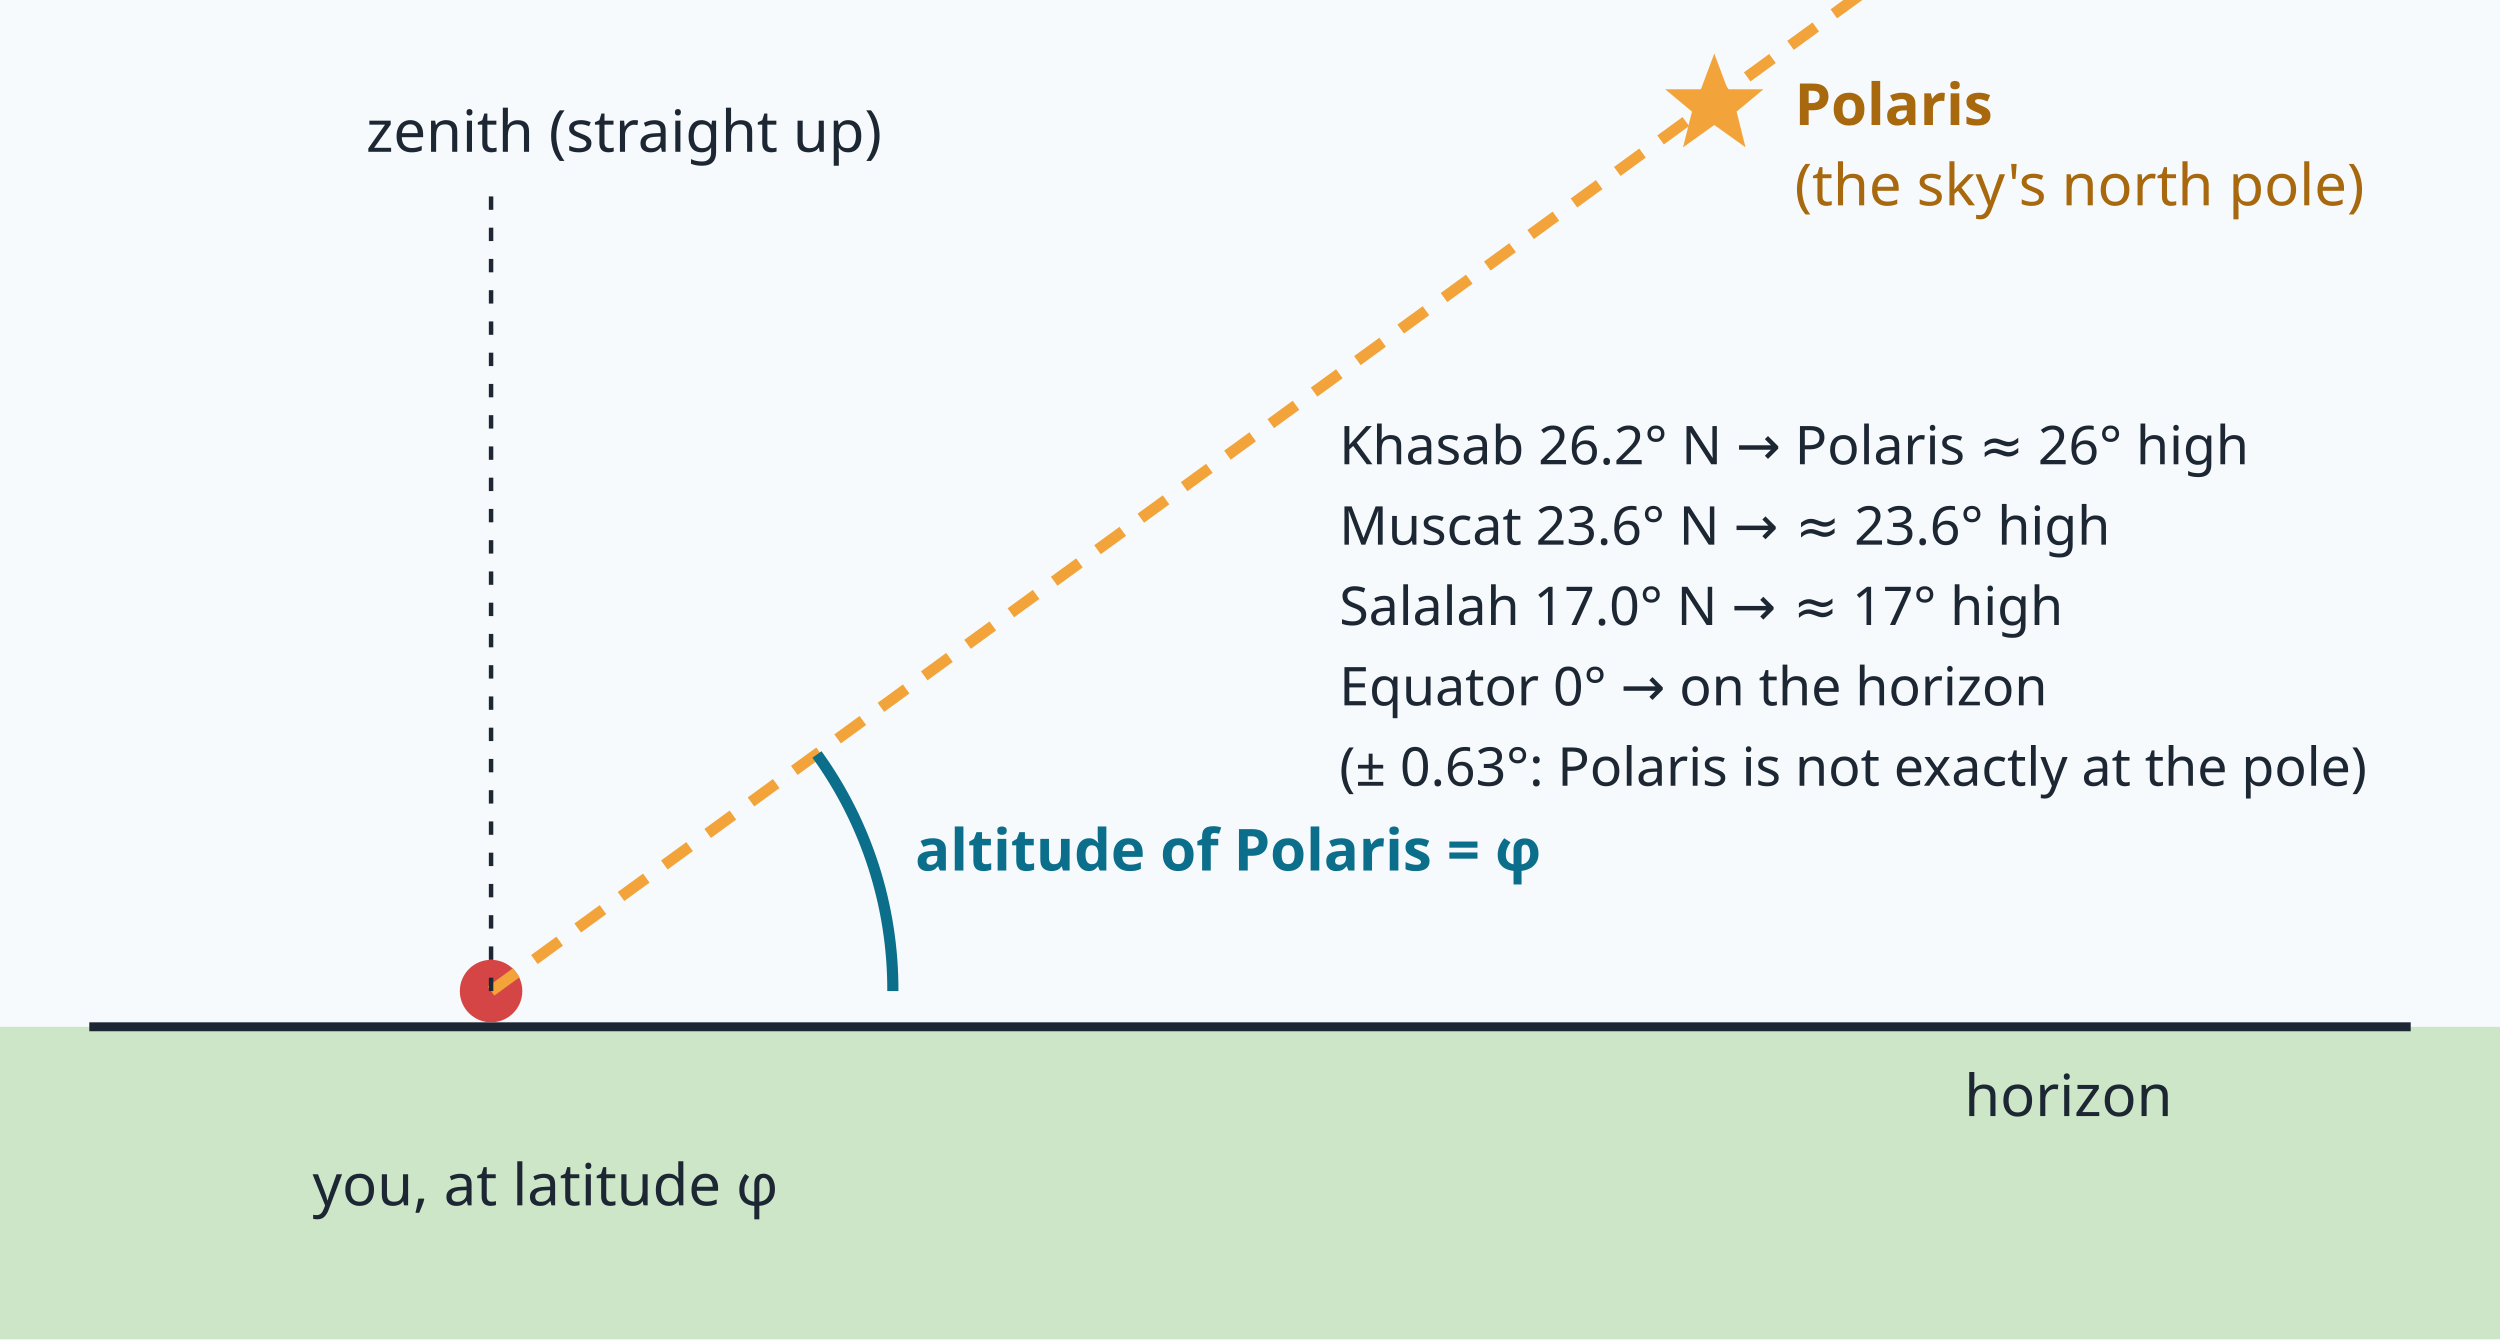
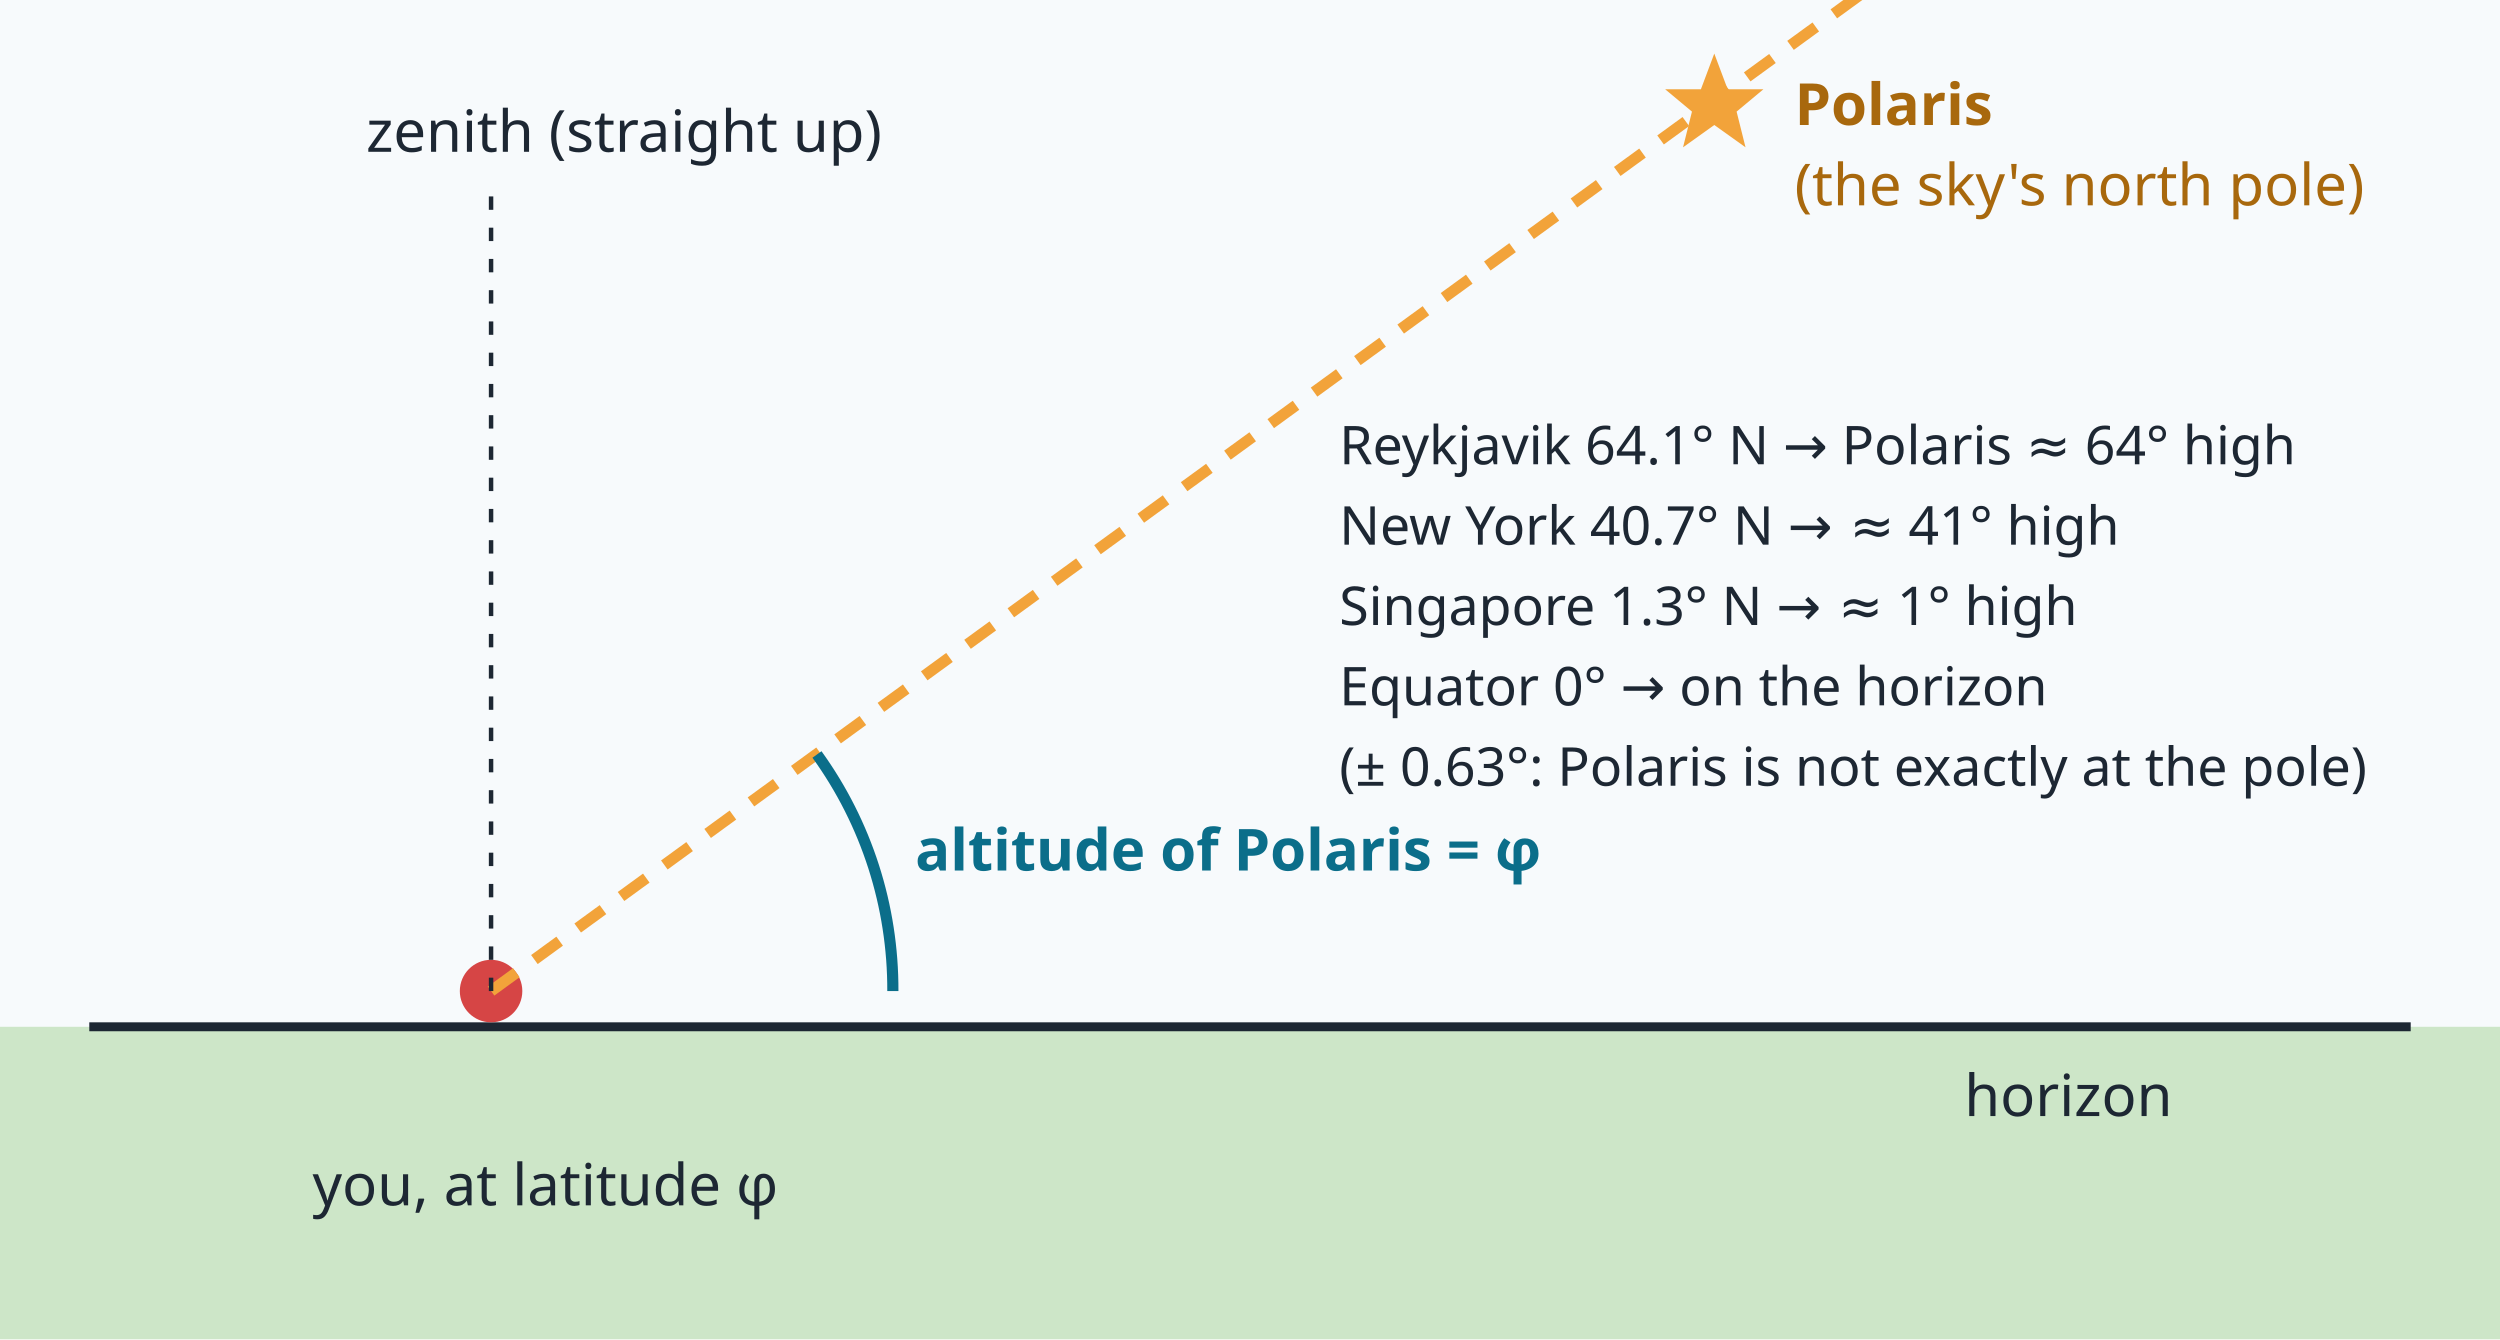
<svg xmlns="http://www.w3.org/2000/svg" viewBox="0 0 560 300" font-family="sans-serif" font-size="13">
  <rect width="560" height="300" fill="#f7fafc" />
  <rect x="0" y="230" width="560" height="70" fill="#cde6c8" />
  <line x1="20" y1="230" x2="540" y2="230" stroke="#1d2733" stroke-width="2" />
  <text x="440" y="250" fill="#1d2733">horizon</text>
  <circle cx="110" cy="222" r="7" fill="#d64545" />
  <text x="70" y="270" fill="#1d2733">you, at latitude φ</text>
  <line x1="110" y1="222" x2="470" y2="-40" stroke="#f2a33a" stroke-width="2.5" stroke-dasharray="7 5" />
  <g transform="translate(384,23)">
    <polygon points="0,-11 3,-3 11,-3 5,2 7,10 0,5 -7,10 -5,2 -11,-3 -3,-3" fill="#f2a33a" />
  </g>
  <text x="402" y="28" fill="#a8680d" font-weight="bold">Polaris</text>
  <text x="402" y="46" fill="#a8680d">(the sky's north pole)</text>
  <path d="M 200 222 A 90 90 0 0 0 183 169" fill="none" stroke="#0b6e8a" stroke-width="2.5" />
  <text x="205" y="195" fill="#0b6e8a" font-weight="bold">altitude of Polaris = φ</text>
  <line x1="110" y1="222" x2="110" y2="40" stroke="#1d2733" stroke-dasharray="3 4" />
  <text x="82" y="34" fill="#1d2733">zenith (straight up)</text>
-   <text x="300" y="104" fill="#1d2733" font-size="12">Khasab 26.2° N → Polaris ≈ 26° high</text>
-   <text x="300" y="122" fill="#1d2733" font-size="12">Muscat 23.6° N → ≈ 23.6° high</text>
-   <text x="300" y="140" fill="#1d2733" font-size="12">Salalah 17.0° N → ≈ 17° high</text>
+   <text x="300" y="104" fill="#1d2733" font-size="12">Reykjavik 64.1° N → Polaris ≈ 64° high</text>
+   <text x="300" y="122" fill="#1d2733" font-size="12">New York 40.7° N → ≈ 41° high</text>
+   <text x="300" y="140" fill="#1d2733" font-size="12">Singapore 1.3° N → ≈ 1° high</text>
  <text x="300" y="158" fill="#1d2733" font-size="12">Equator 0° → on the horizon</text>
  <text x="300" y="176" fill="#1d2733" font-size="12">(± 0.63°: Polaris is not exactly at the pole)</text>
</svg>
